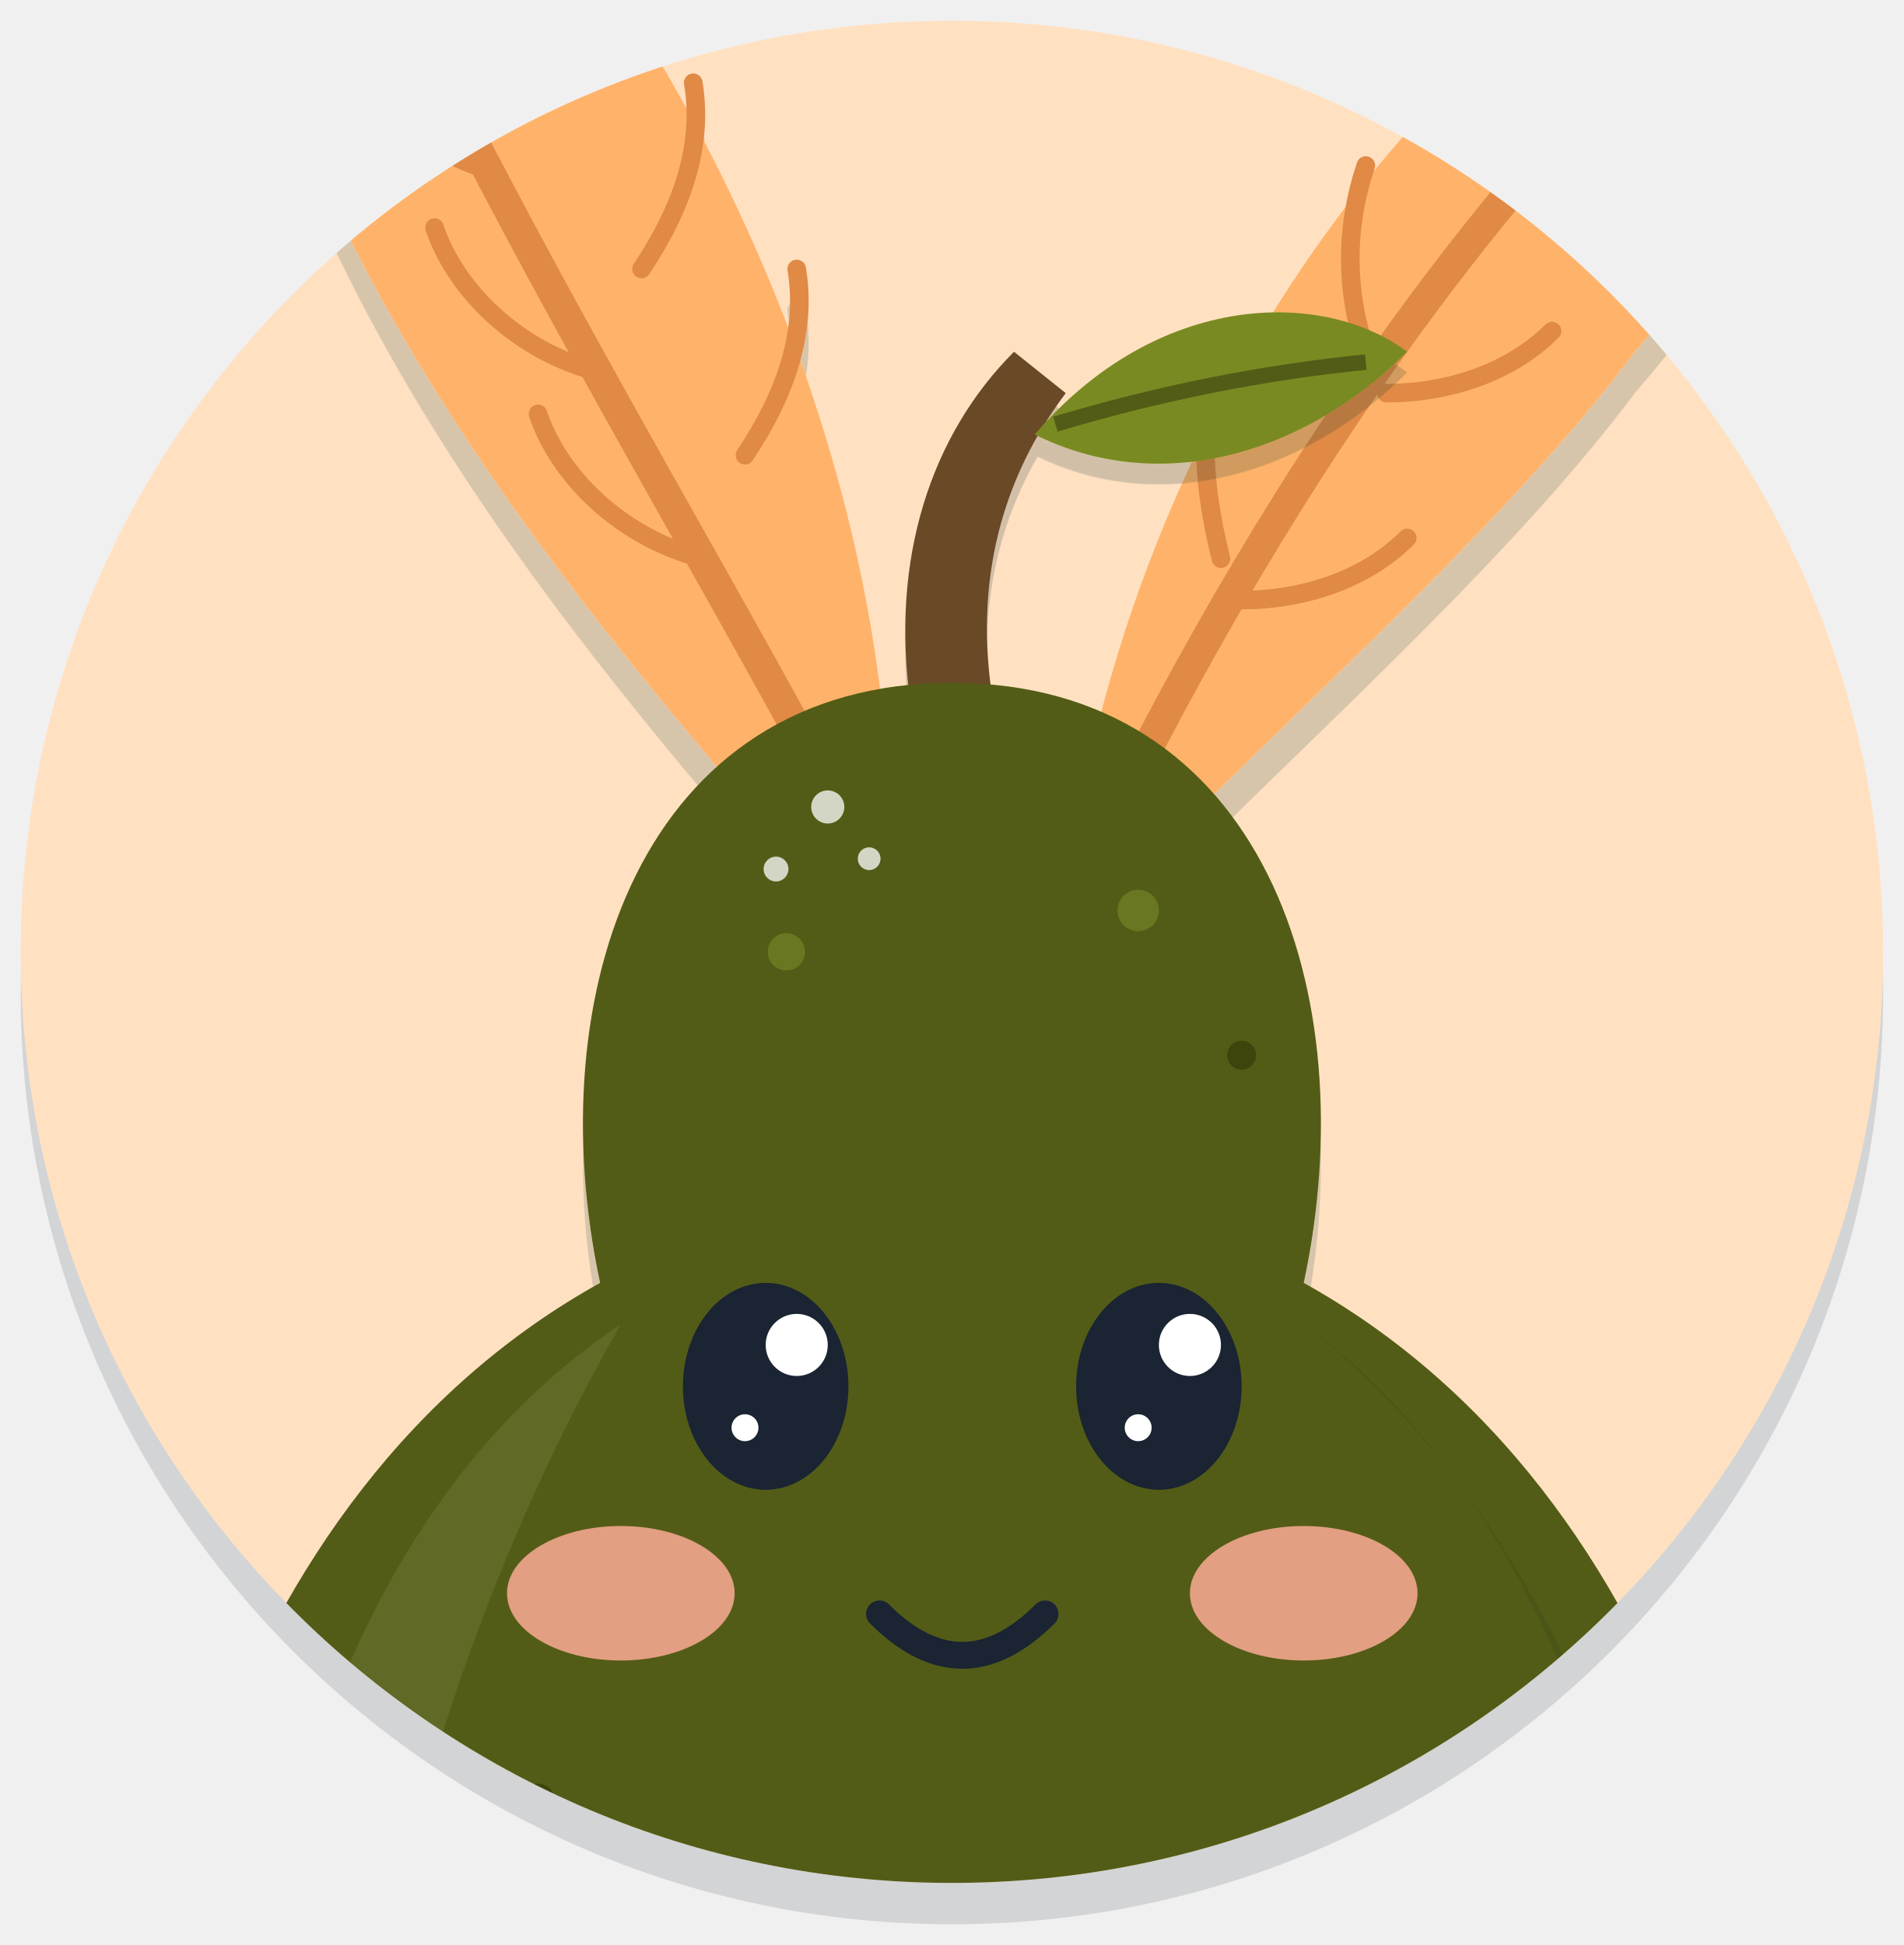
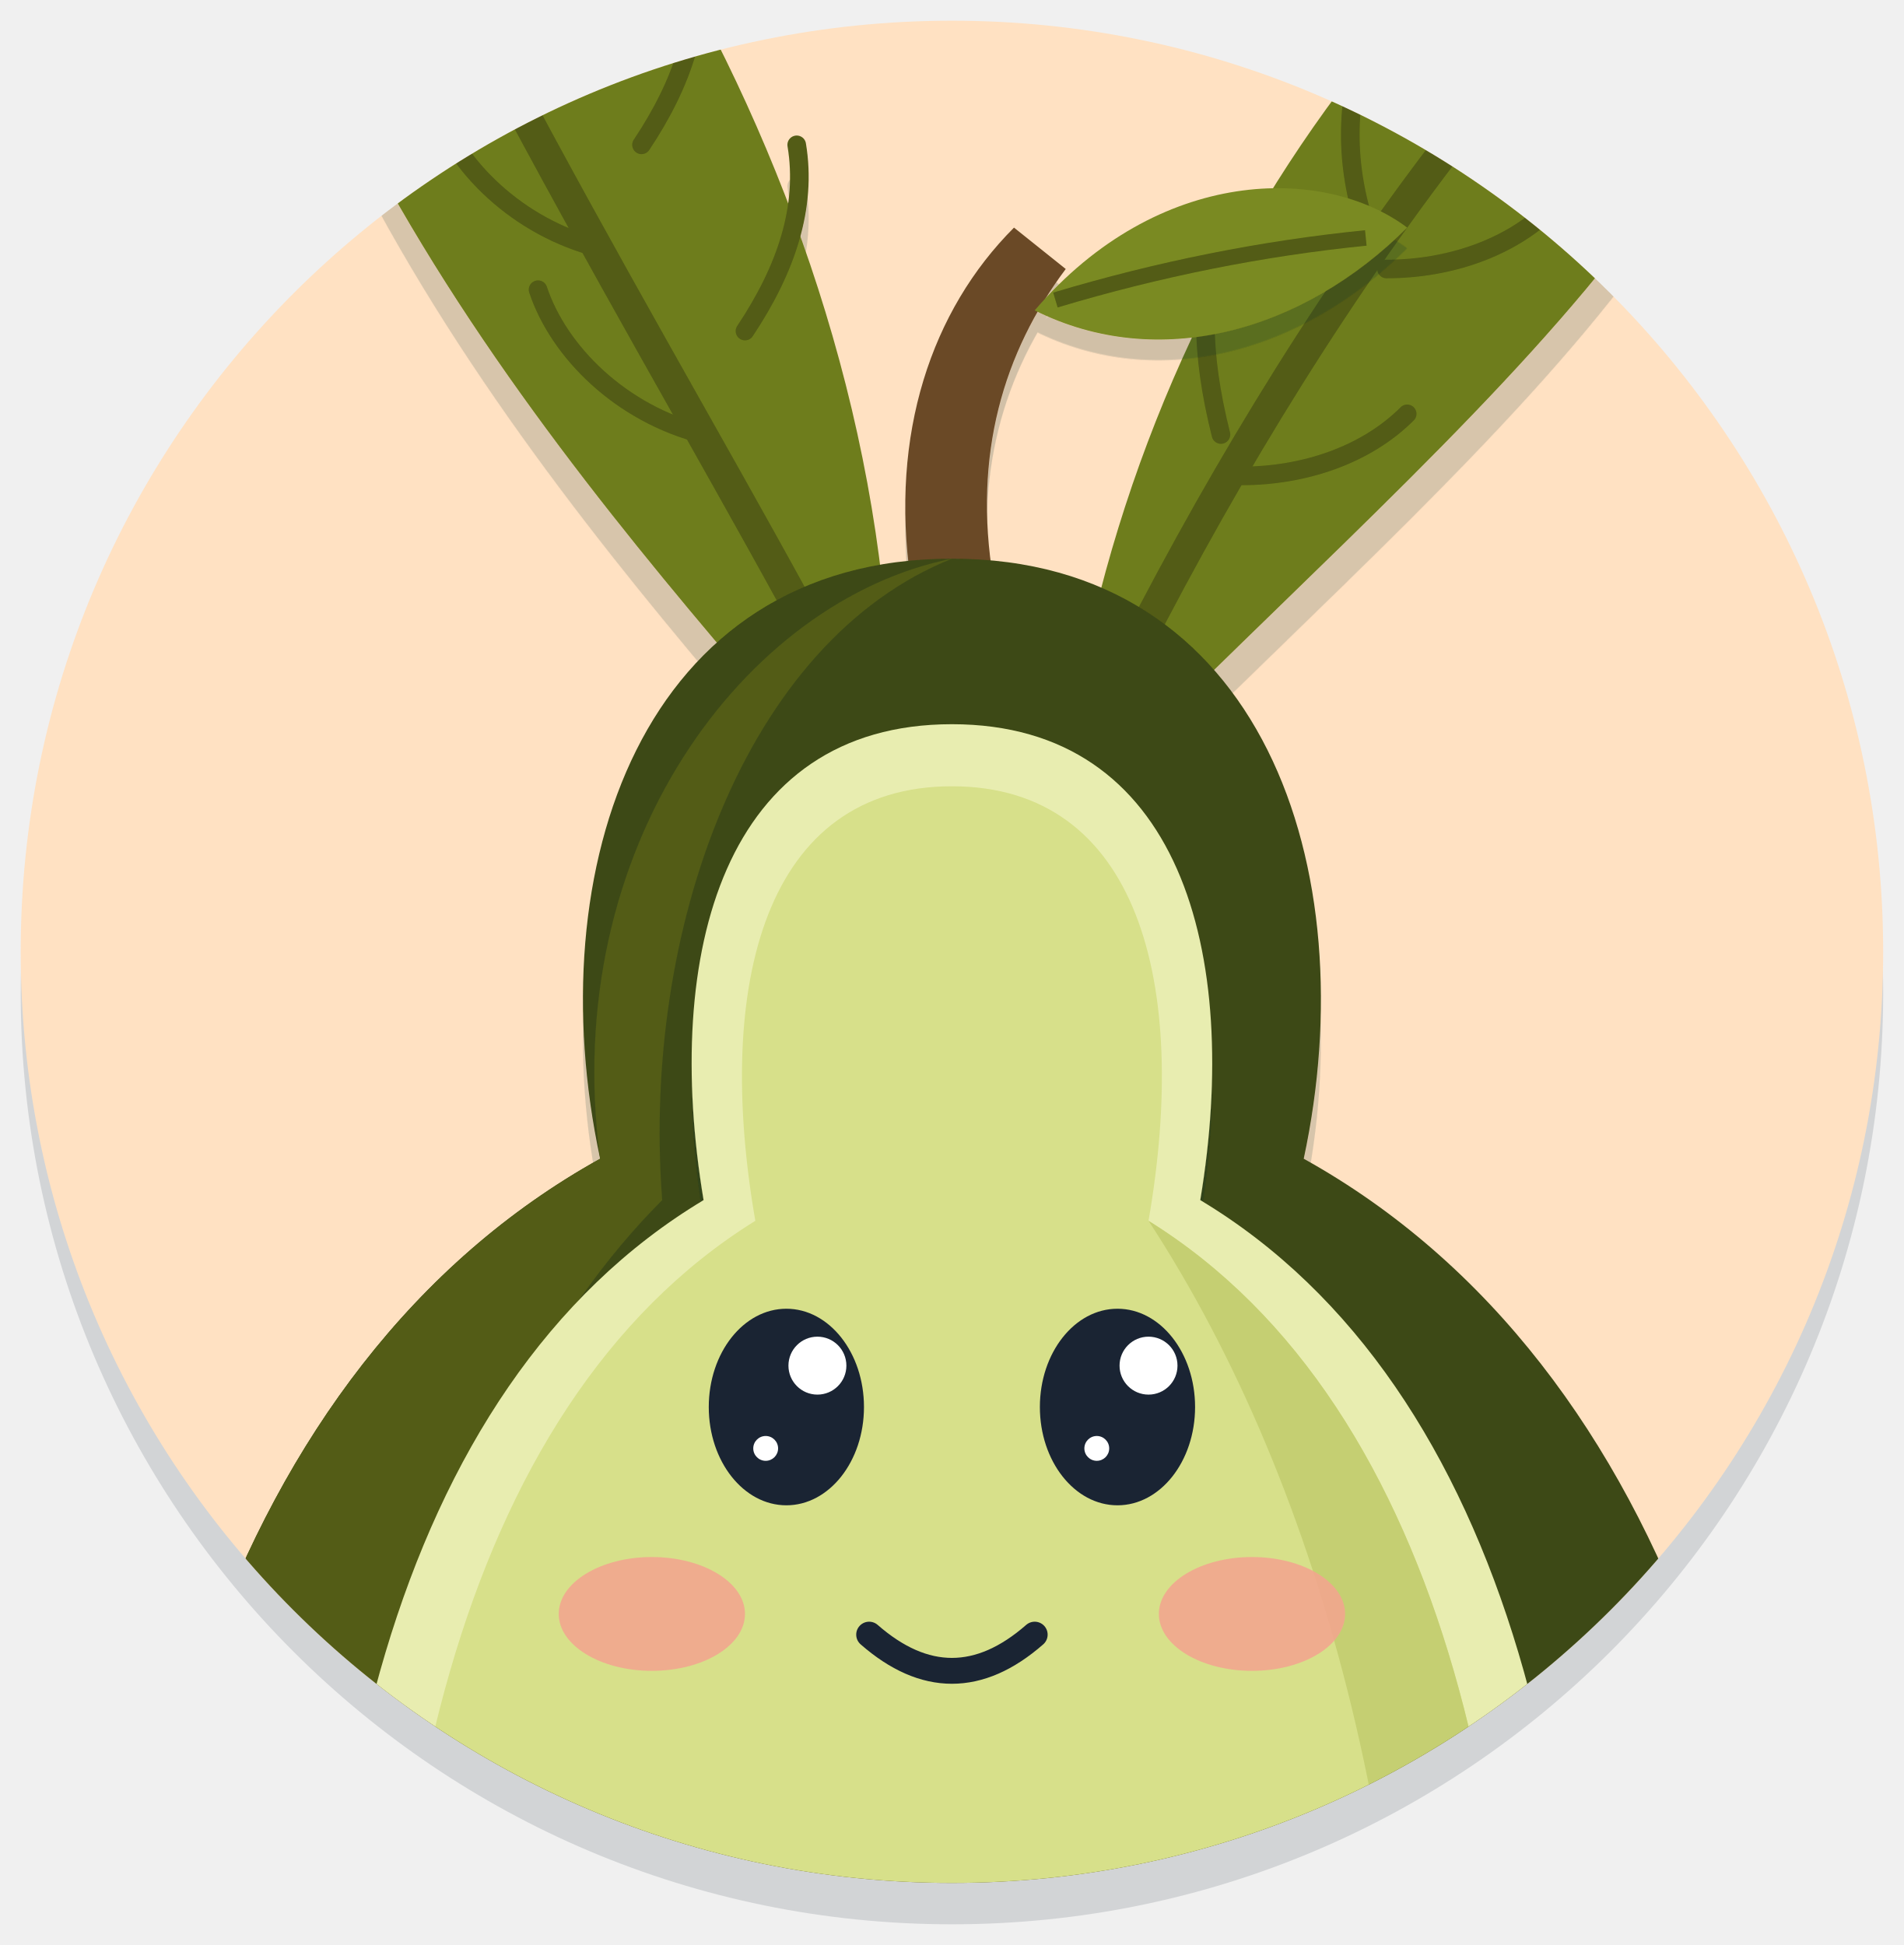
- <svg xmlns="http://www.w3.org/2000/svg" viewBox="88 58 184 188" role="img" aria-labelledby="t">
+ <svg xmlns="http://www.w3.org/2000/svg" viewBox="88 70 184 188" role="img" aria-labelledby="t">
  <defs>
    <filter id="layer" x="-10%" y="-10%" width="120%" height="130%">
      <feOffset in="SourceAlpha" dy="4" result="drop" />
      <feFlood flood-color="#1A2433" flood-opacity="0.16" />
      <feComposite in2="drop" operator="in" result="shade" />
      <feMerge>
        <feMergeNode in="shade" />
        <feMergeNode in="SourceGraphic" />
      </feMerge>
    </filter>
    <filter id="layer-sm" x="-10%" y="-10%" width="120%" height="130%">
      <feOffset in="SourceAlpha" dy="2" result="drop" />
      <feFlood flood-color="#1A2433" flood-opacity="0.18" />
      <feComposite in2="drop" operator="in" result="shade" />
      <feMerge>
        <feMergeNode in="shade" />
        <feMergeNode in="SourceGraphic" />
      </feMerge>
    </filter>
  </defs>
  <clipPath id="badge">
-     <circle cx="180" cy="150" r="90" />
+     <circle cx="180" cy="162" r="90" />
  </clipPath>
-   <circle cx="180" cy="154" r="90" fill="#1A2433" fill-opacity="0.14" />
-   <circle cx="180" cy="150" r="90" fill="#FFE1C2" />
+   <circle cx="180" cy="166" r="90" fill="#1A2433" fill-opacity="0.14" />
+   <circle cx="180" cy="162" r="90" fill="#FFE1C2" />
  <g clip-path="url(#badge)">
    <g filter="url(#layer)">
-       <path d="M164 140 C140 112 104 70 108 18 C138 34 172 84 174 136 Z" fill="#FFB36B" />
-       <path d="M168 134 C152 104 128 66 112 24" stroke="#E08A45" stroke-width="3" fill="none" stroke-linecap="round" />
-       <g stroke="#E08A45" stroke-width="1.8" fill="none" stroke-linecap="round">
+       <path d="M164 140 C140 112 104 70 108 18 C138 34 172 84 174 136 Z" fill="#6E7D1C" />
+       <path d="M168 134 C152 104 128 66 112 24" stroke="#525C12" stroke-width="3" fill="none" stroke-linecap="round" />
+       <g stroke="#525C12" stroke-width="1.8" fill="none" stroke-linecap="round">
        <path d="M156 112 C148 110 142 104 140 98" />
        <path d="M146 94 C138 92 132 86 130 80" />
        <path d="M134 74 C128 72 124 66 122 60" />
        <path d="M160 102 C164 96 166 90 165 84" />
        <path d="M150 84 C154 78 156 72 155 66" />
        <path d="M138 62 C142 56 143 50 142 44" />
      </g>
    </g>
    <g filter="url(#layer)">
-       <path d="M192 138 C200 92 232 50 272 40 C268 62 258 78 246 92 C234 108 216 124 198 142 Z" fill="#FFB36B" />
-       <path d="M196 136 C214 100 238 66 268 44" stroke="#E08A45" stroke-width="3" fill="none" stroke-linecap="round" />
-       <g stroke="#E08A45" stroke-width="1.8" fill="none" stroke-linecap="round">
+       <path d="M192 138 C200 92 232 50 272 40 C268 62 258 78 246 92 C234 108 216 124 198 142 Z" fill="#6E7D1C" />
+       <path d="M196 136 C214 100 238 66 268 44" stroke="#525C12" stroke-width="3" fill="none" stroke-linecap="round" />
+       <g stroke="#525C12" stroke-width="1.8" fill="none" stroke-linecap="round">
        <path d="M208 116 C214 116 220 114 224 110" />
        <path d="M222 96 C228 96 234 94 238 90" />
        <path d="M238 76 C244 76 250 74 254 70" />
        <path d="M206 112 C204 104 204 98 206 92" />
        <path d="M220 92 C218 86 218 80 220 74" />
        <path d="M236 72 C234 66 235 60 238 56" />
      </g>
    </g>
    <g filter="url(#layer-sm)">
      <path d="M176 126 C174 112 178 100 186 92 L191 96 C185 104 182 114 184 126 Z" fill="#6B4A26" />
      <path d="M188 100 C200 86 216 86 224 92 C214 102 200 106 188 100 Z" fill="#7A8A22" />
      <path d="M190 99 C200 96 210 94 220 93" stroke="#525C12" stroke-width="1.5" fill="none" />
    </g>
    <g filter="url(#layer)">
-       <path d="M180 124 C150 124 140 154 146 182 C110 202 96 250 100 300 C104 352 140 382 180 382 C220 382 256 352 260 300 C264 250 250 202 214 182 C220 154 210 124 180 124 Z" fill="#525C12" />
-       <path d="M148 186 C118 206 108 250 112 296 C114 330 132 358 156 370 C128 352 118 320 120 286 C122 248 132 214 148 186 Z" fill="#FFFFFF" fill-opacity="0.08" />
-       <path d="M214 186 C236 202 250 236 250 280 C250 330 230 360 204 372 C236 356 254 324 254 288 C254 246 240 206 214 186 Z" fill="#1A2433" fill-opacity="0.12" />
+       <path d="M180 124 C150 124 140 154 146 182 C110 202 96 250 100 300 C104 352 140 382 180 382 C220 382 256 352 260 300 C264 250 250 202 214 182 C220 154 210 124 180 124 Z" fill="#3E4A14" />
+       <path d="M146 182 C110 202 96 250 100 300 C104 352 140 382 180 382 C150 370 124 340 122 296 C120 250 130 208 152 186 C150 160 160 132 180 124 C160 128 142 152 146 182 Z" fill="#525C12" />
+       <g fill="#2E3610">
+         <circle cx="118" cy="262" r="1.8" />
+         <circle cx="112" cy="300" r="1.6" />
+         <circle cx="246" cy="262" r="1.8" />
+         <circle cx="250" cy="300" r="1.6" />
+         <circle cx="230" cy="352" r="1.6" />
+         <circle cx="134" cy="350" r="1.6" />
+       </g>
      <g fill="#6B7720">
-         <circle cx="130" cy="252" r="2.4" />
-         <circle cx="122" cy="276" r="1.8" />
-         <circle cx="238" cy="256" r="2.2" />
-         <circle cx="244" cy="290" r="1.8" />
-         <circle cx="164" cy="150" r="1.8" />
-         <circle cx="198" cy="146" r="2" />
-         <circle cx="232" cy="232" r="1.6" />
-         <circle cx="118" cy="314" r="2" />
-       </g>
-       <g fill="#3E4510">
-         <circle cx="140" cy="232" r="1.6" />
-         <circle cx="226" cy="318" r="2" />
-         <circle cx="208" cy="160" r="1.4" />
-         <circle cx="128" cy="300" r="1.4" />
+         <circle cx="124" cy="236" r="1.6" />
+         <circle cx="118" cy="330" r="1.4" />
+         <circle cx="240" cy="232" r="1.4" />
      </g>
    </g>
-     <ellipse cx="162" cy="192" rx="8" ry="10" fill="#1A2433" />
-     <ellipse cx="200" cy="192" rx="8" ry="10" fill="#1A2433" />
-     <circle cx="165" cy="188" r="3" fill="#FFFFFF" />
-     <circle cx="160" cy="196" r="1.3" fill="#FFFFFF" />
-     <circle cx="203" cy="188" r="3" fill="#FFFFFF" />
-     <circle cx="198" cy="196" r="1.3" fill="#FFFFFF" />
-     <ellipse cx="148" cy="212" rx="11" ry="6.5" fill="#F2A78E" fill-opacity="0.9" />
-     <ellipse cx="214" cy="212" rx="11" ry="6.5" fill="#F2A78E" fill-opacity="0.9" />
-     <path d="M173 214 Q181 222 189 214" stroke="#1A2433" stroke-width="2.6" fill="none" stroke-linecap="round" />
-     <g fill="#FFFFFF" fill-opacity="0.75">
-       <circle cx="168" cy="136" r="1.6" />
-       <circle cx="172" cy="141" r="1.1" />
-       <circle cx="163" cy="142" r="1.2" />
+     <g filter="url(#layer-sm)">
+       <path d="M180 140 C158 140 152 162 156 186 C126 204 116 248 120 296 C124 340 150 366 180 366 C210 366 236 340 240 296 C244 248 234 204 204 186 C208 162 202 140 180 140 Z" fill="#E8EDB0" />
+       <path d="M180 146 C162 146 157 165 161 188 C132 206 123 250 126 296 C129 336 154 360 180 360 C206 360 231 336 234 296 C237 250 228 206 199 188 C203 165 198 146 180 146 Z" fill="#D7E08A" />
+       <path d="M199 188 C228 206 237 250 234 296 C231 336 206 360 180 360 C204 348 222 326 224 294 C226 252 216 214 199 188 Z" fill="#C5CF72" />
    </g>
+     <g filter="url(#layer)">
+       <circle cx="180" cy="300" r="40" fill="#8A5530" />
+       <path d="M146 318 C156 342 204 342 214 318 C210 336 196 340 180 340 C164 340 150 336 146 318 Z" fill="#6E4424" />
+       <ellipse cx="165" cy="284" rx="10" ry="6" fill="#FFFFFF" fill-opacity="0.3" transform="rotate(-30 165 284)" />
+       <circle cx="159" cy="296" r="2.4" fill="#FFFFFF" fill-opacity="0.25" />
+     </g>
+     <ellipse cx="164" cy="206" rx="7.5" ry="9.5" fill="#1A2433" />
+     <ellipse cx="196" cy="206" rx="7.5" ry="9.5" fill="#1A2433" />
+     <circle cx="167" cy="202" r="2.8" fill="#FFFFFF" />
+     <circle cx="162" cy="210" r="1.2" fill="#FFFFFF" />
+     <circle cx="199" cy="202" r="2.8" fill="#FFFFFF" />
+     <circle cx="194" cy="210" r="1.2" fill="#FFFFFF" />
+     <ellipse cx="151" cy="226" rx="9" ry="5.5" fill="#F2A78E" fill-opacity="0.9" />
+     <ellipse cx="209" cy="226" rx="9" ry="5.5" fill="#F2A78E" fill-opacity="0.9" />
+     <path d="M172 228 Q180 235 188 228" stroke="#1A2433" stroke-width="2.5" fill="none" stroke-linecap="round" />
  </g>
</svg>
